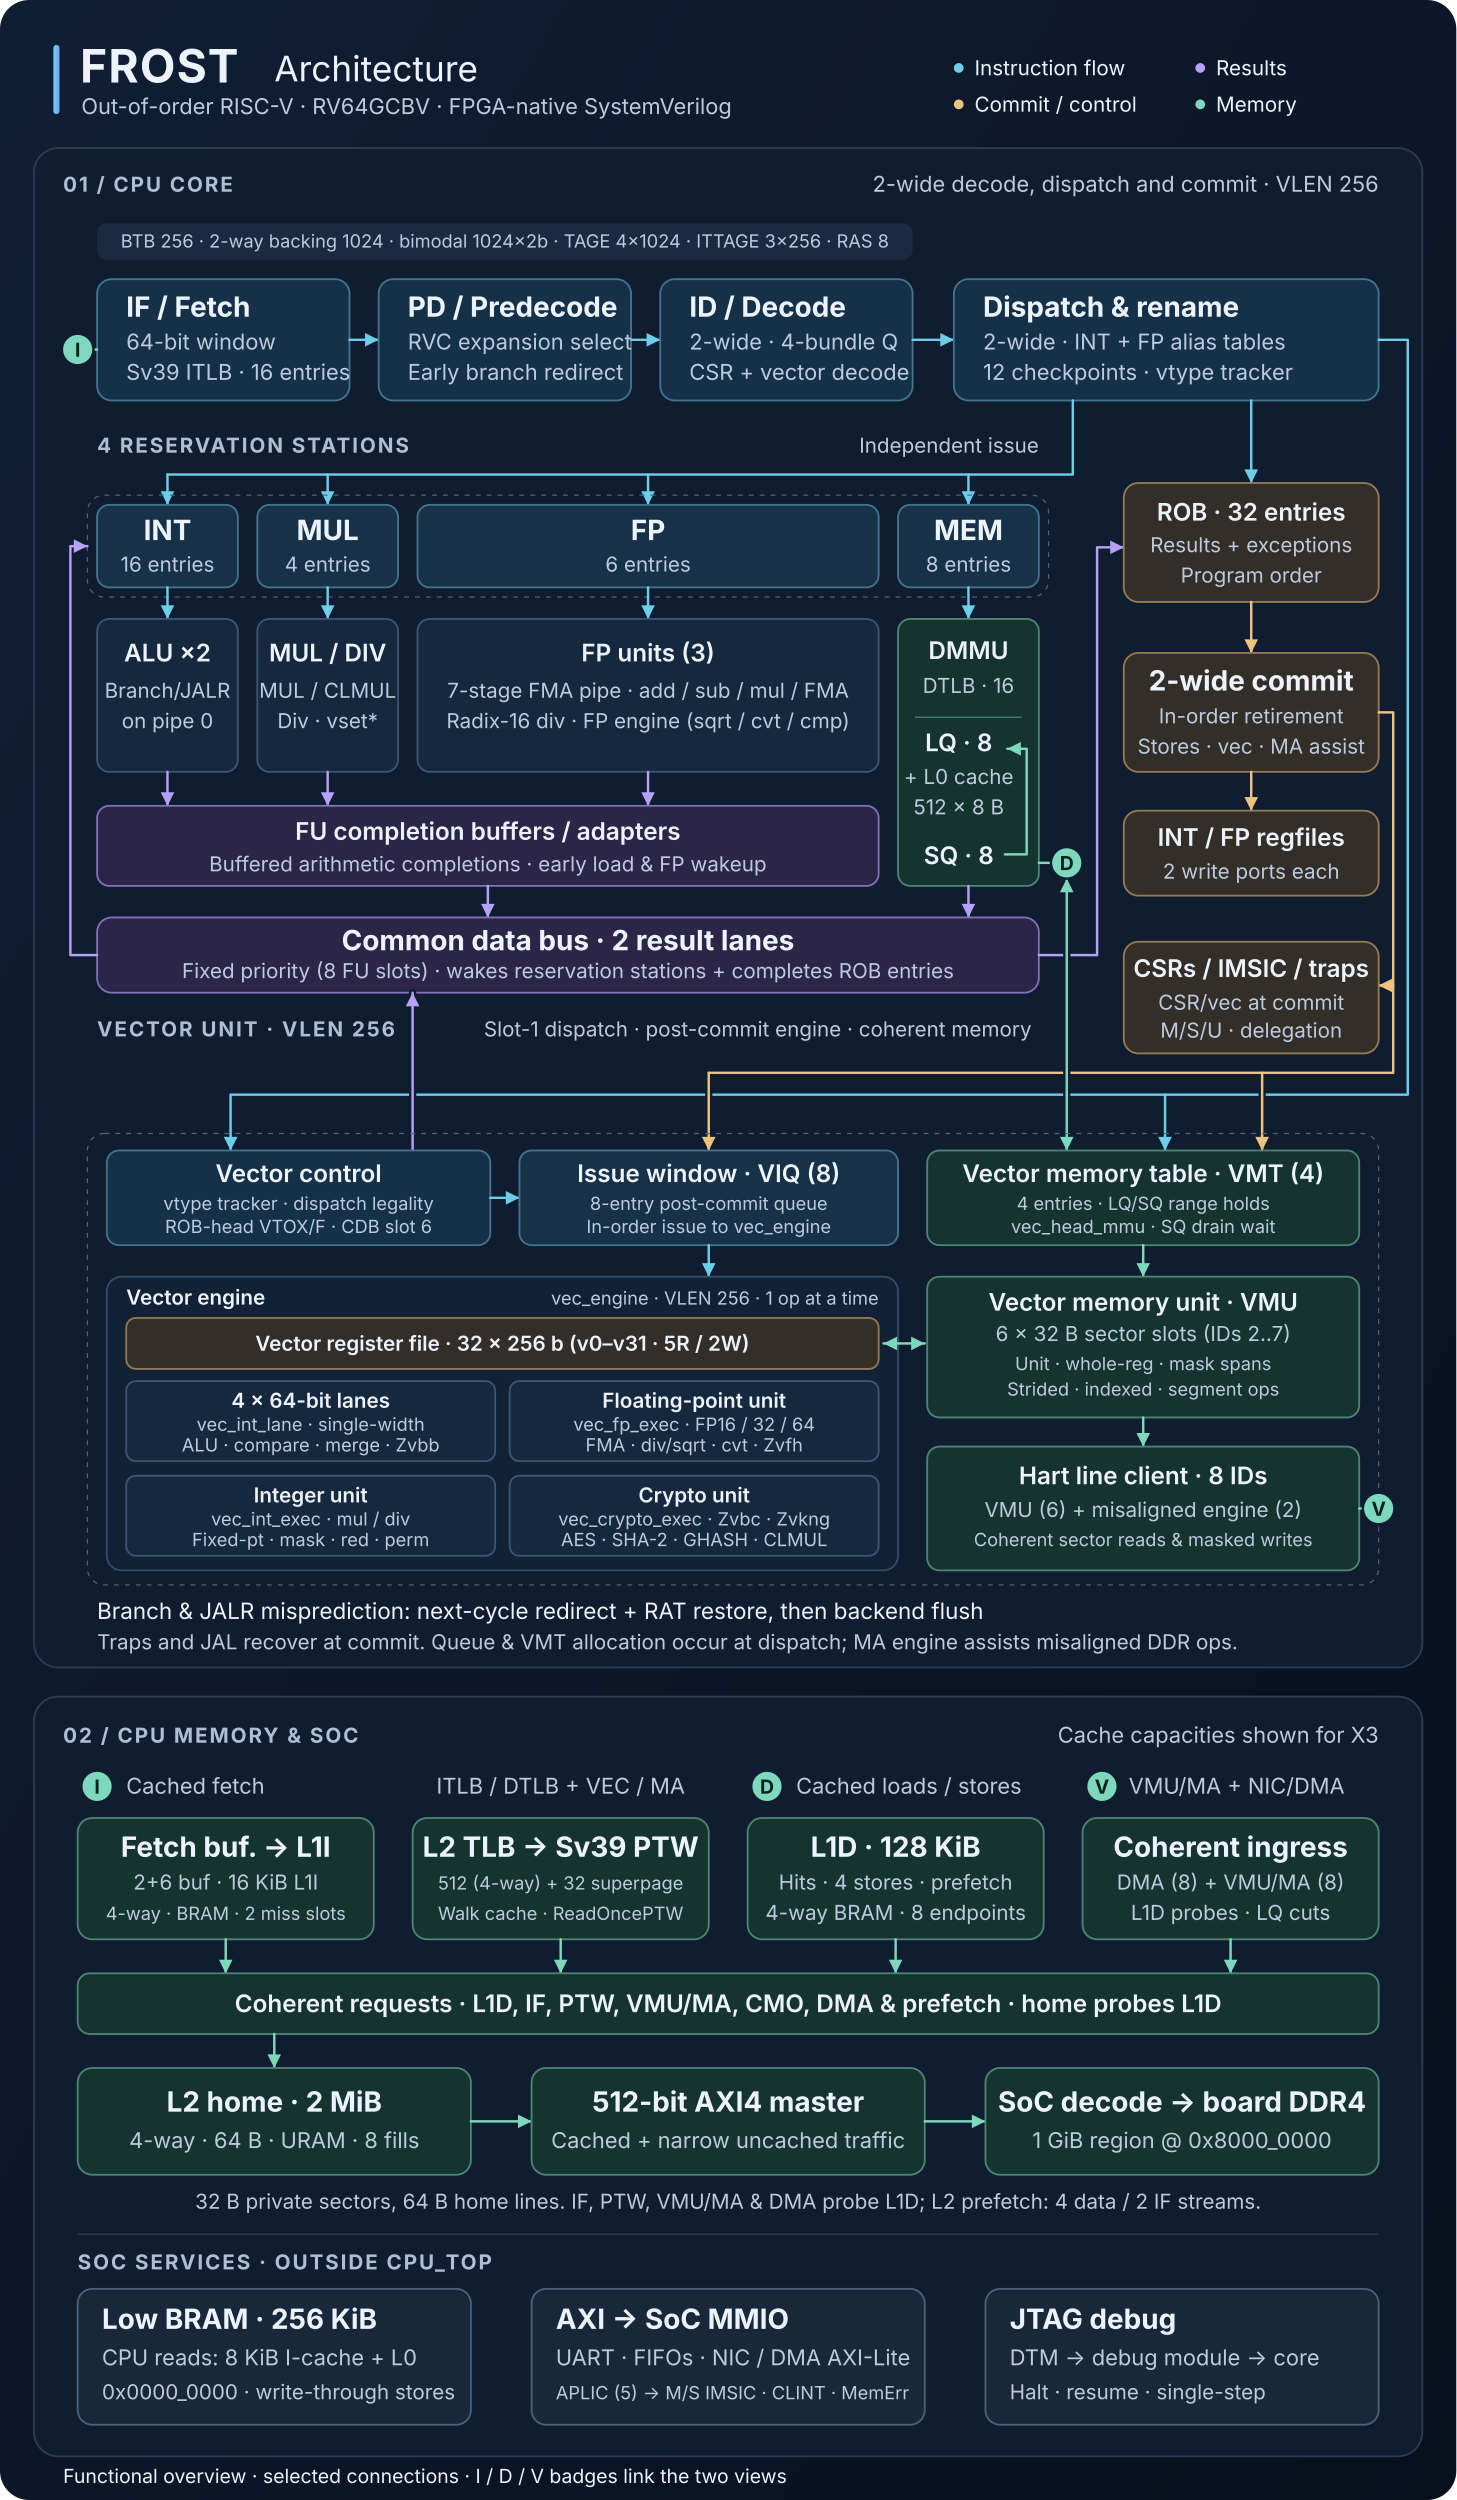
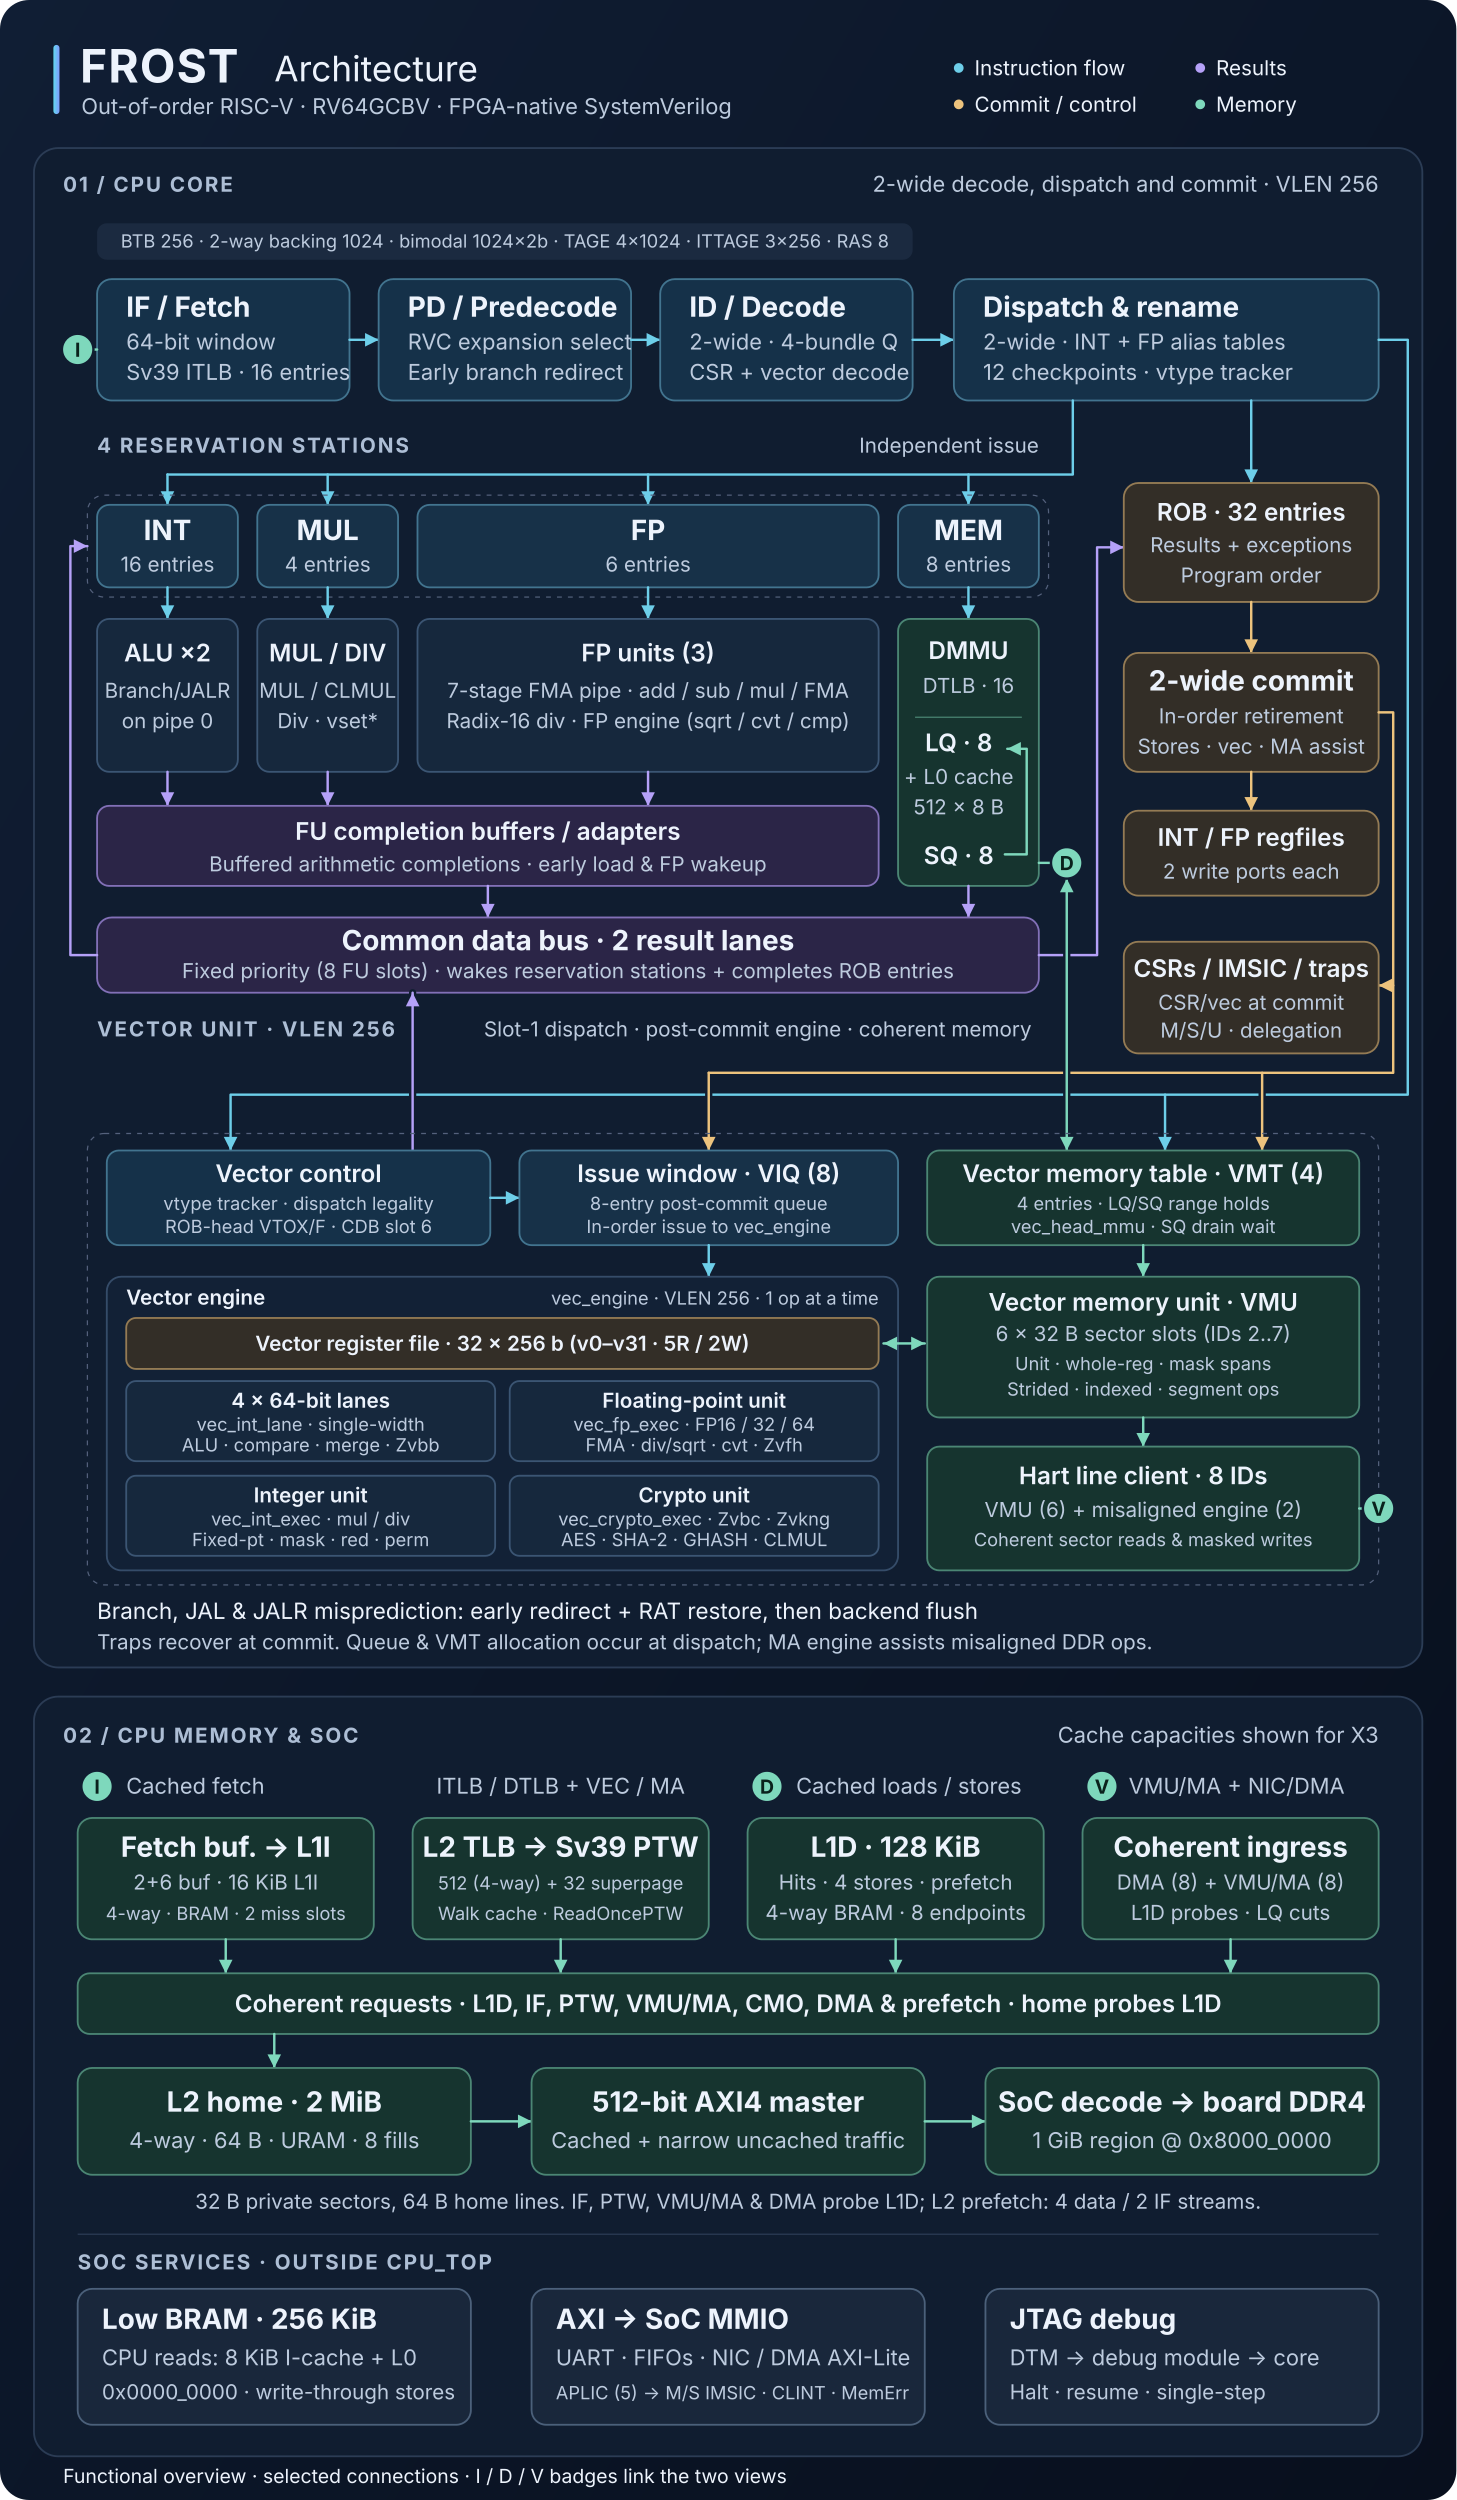
<svg xmlns="http://www.w3.org/2000/svg" width="1200" height="2060" viewBox="0 0 1200 2060" role="img" aria-labelledby="title desc">
  <defs>
    <linearGradient id="background" x2="1" y2="1">
      <stop stop-color="#101e34" />
      <stop offset="1" stop-color="#080f1d" />
    </linearGradient>
    <linearGradient id="header-accent">
      <stop stop-color="#62d8ef" />
      <stop offset="1" stop-color="#7f9cff" />
    </linearGradient>
    <marker id="flow-arrow" viewBox="0 0 10 10" refX="9" refY="5" markerWidth="7" markerHeight="7" orient="auto-start-reverse">
      <path d="M 1 1 L 9 5 L 1 9 Z" fill="#6dcee9" />
    </marker>
    <marker id="result-arrow" viewBox="0 0 10 10" refX="9" refY="5" markerWidth="7" markerHeight="7" orient="auto-start-reverse">
      <path d="M 1 1 L 9 5 L 1 9 Z" fill="#b5a1f8" />
    </marker>
    <marker id="commit-arrow" viewBox="0 0 10 10" refX="9" refY="5" markerWidth="7" markerHeight="7" orient="auto-start-reverse">
      <path d="M 1 1 L 9 5 L 1 9 Z" fill="#edc37d" />
    </marker>
    <marker id="memory-arrow" viewBox="0 0 10 10" refX="9" refY="5" markerWidth="7" markerHeight="7" orient="auto-start-reverse">
      <path d="M 1 1 L 9 5 L 1 9 Z" fill="#7ed8bc" />
    </marker>
    <style>
      text { font-family: -apple-system, BlinkMacSystemFont, "Segoe UI", sans-serif; fill: #edf3fc; }
      .heading { font-size: 23px; font-weight: 650; }
      .label { font-size: 20px; font-weight: 600; }
      .sublabel { font-size: 17px; font-weight: 600; }
      .body { font-size: 18px; fill: #bdcbde; }
      .small { font-size: 17px; fill: #bdcbde; }
      .xs { font-size: 15px; fill: #bdcbde; }
      .section { font-size: 17px; font-weight: 650; letter-spacing: 1.6px; fill: #adbed5; }
      .center { text-anchor: middle; }
      .panel { fill: #101d30; stroke: #2b3c55; stroke-width: 1.5; }
      .subpanel { fill: #122136; stroke: #354c69; stroke-width: 1.5; }
      .front { fill: #153149; stroke: #42748f; stroke-width: 1.5; }
      .station { fill: #173148; stroke: #42748f; stroke-width: 1.5; }
      .execution { fill: #16283d; stroke: #3b5573; stroke-width: 1.5; }
      .result { fill: #2b2547; stroke: #8270b7; stroke-width: 1.5; }
      .retire { fill: #332e27; stroke: #947b54; stroke-width: 1.5; }
      .memory { fill: #16342f; stroke: #4b8674; stroke-width: 1.5; }
      .system { fill: #19273b; stroke: #4b607a; stroke-width: 1.5; }
      .flow { fill: none; stroke: #6dcee9; stroke-width: 2; stroke-linejoin: round; stroke-linecap: round; }
      .broadcast { fill: none; stroke: #b5a1f8; stroke-width: 2; stroke-linejoin: round; stroke-linecap: round; }
      .commit { fill: none; stroke: #edc37d; stroke-width: 2; stroke-linejoin: round; stroke-linecap: round; }
      .memlink { fill: none; stroke: #7ed8bc; stroke-width: 2; stroke-linejoin: round; stroke-linecap: round; }
      .halo { fill: none; stroke: #101d30; stroke-width: 6; stroke-linejoin: round; stroke-linecap: round; }
      .port { fill: #7ed8bc; stroke: #101d30; stroke-width: 2; }
      .port-text { font-size: 16px; font-weight: 750; fill: #0a221c; text-anchor: middle; }
    </style>
  </defs>
  <rect width="1200" height="2060" rx="24" fill="url(#background)" />
  <rect x="44" y="37" width="5" height="57" rx="2.5" fill="url(#header-accent)" />
  <text x="66" y="68" font-size="38" font-weight="750" letter-spacing="1">FROST</text>
  <text x="226" y="67" font-size="29" fill="#cbd8eb">Architecture</text>
  <text x="67" y="94" class="body">Out-of-order RISC-V · RV64GCBV · FPGA-native SystemVerilog</text>
  <g class="small">
    <circle cx="790" cy="56" r="4" fill="#6dcee9" />
    <text x="803" y="62">Instruction flow</text>
    <circle cx="989" cy="56" r="4" fill="#b5a1f8" />
    <text x="1002" y="62">Results</text>
    <circle cx="790" cy="86" r="4" fill="#edc37d" />
    <text x="803" y="92">Commit / control</text>
    <circle cx="989" cy="86" r="4" fill="#7ed8bc" />
    <text x="1002" y="92">Memory</text>
  </g>
  <rect x="28" y="122" width="1144" height="1252" rx="20" class="panel" />
  <text x="52" y="158" class="section">01 / CPU CORE</text>
  <text x="1136" y="158" class="body" text-anchor="end">2-wide decode, dispatch and commit · VLEN 256</text>
  <rect x="80" y="184" width="672" height="30" rx="8" fill="#1b2a40" />
  <text x="416" y="204" class="xs center">BTB 256 · 2-way backing 1024 · bimodal 1024×2b · TAGE 4×1024 · ITTAGE 3×256 · RAS 8</text>
  <g id="front-end">
    <rect x="80" y="230" width="208" height="100" rx="12" class="front" />
    <text x="104" y="261" class="heading">IF / Fetch</text>
    <text x="104" y="288" class="body">64-bit window</text>
    <text x="104" y="313" class="body">Sv39 ITLB · 16 entries</text>
    <path d="M 288 280 H 312" class="flow" marker-end="url(#flow-arrow)" />
    <rect x="312" y="230" width="208" height="100" rx="12" class="front" />
    <text x="336" y="261" class="heading">PD / Predecode</text>
    <text x="336" y="288" class="body">RVC expansion select</text>
    <text x="336" y="313" class="body">Early branch redirect</text>
    <path d="M 520 280 H 544" class="flow" marker-end="url(#flow-arrow)" />
    <rect x="544" y="230" width="208" height="100" rx="12" class="front" />
    <text x="568" y="261" class="heading">ID / Decode</text>
    <text x="568" y="288" class="body">2-wide · 4-bundle Q</text>
    <text x="568" y="313" class="body">CSR + vector decode</text>
    <path d="M 752 280 H 786" class="flow" marker-end="url(#flow-arrow)" />
    <rect x="786" y="230" width="350" height="100" rx="12" class="front" />
    <text x="810" y="261" class="heading">Dispatch &amp; rename</text>
    <text x="810" y="288" class="body">2-wide · INT + FP alias tables</text>
    <text x="810" y="313" class="body">12 checkpoints · vtype tracker</text>
    <path d="M 80 288 H 65" class="memlink" />
    <circle cx="64" cy="288" r="13" class="port" />
    <text x="64" y="294" class="port-text">I</text>
  </g>
  <text x="80" y="373" class="section">4 RESERVATION STATIONS</text>
  <text x="856" y="373" class="small" text-anchor="end">Independent issue</text>
  <path d="M 884 330 V 391 H 138" class="flow" />
  <path d="M 1031 330 V 398" class="flow" marker-end="url(#flow-arrow)" />
  <g class="flow" marker-end="url(#flow-arrow)">
    <path d="M 138 391 V 416" />
    <path d="M 270 391 V 416" />
    <path d="M 534 391 V 416" />
    <path d="M 798 391 V 416" />
  </g>
  <rect x="72" y="408" width="792" height="84" rx="14" fill="none" stroke="#54617c" stroke-dasharray="4 5" />
  <g id="reservation-stations" class="center">
    <rect x="80" y="416" width="116" height="68" rx="10" class="station" />
    <text x="138" y="445" class="heading">INT</text>
    <text x="138" y="471" class="small">16 entries</text>
    <rect x="212" y="416" width="116" height="68" rx="10" class="station" />
    <text x="270" y="445" class="heading">MUL</text>
    <text x="270" y="471" class="small">4 entries</text>
    <rect x="344" y="416" width="380" height="68" rx="10" class="station" />
    <text x="534" y="445" class="heading">FP</text>
    <text x="534" y="471" class="small">6 entries</text>
    <rect x="740" y="416" width="116" height="68" rx="10" class="station" />
    <text x="798" y="445" class="heading">MEM</text>
    <text x="798" y="471" class="small">8 entries</text>
  </g>
  <g class="flow" marker-end="url(#flow-arrow)">
    <path d="M 138 484 V 510" />
    <path d="M 270 484 V 510" />
    <path d="M 534 484 V 510" />
    <path d="M 798 484 V 510" />
  </g>
  <g id="execution" class="center">
    <rect x="80" y="510" width="116" height="126" rx="10" class="execution" />
    <text x="138" y="545" class="label">ALU ×2</text>
    <text x="138" y="575" class="small">Branch/JALR</text>
    <text x="138" y="600" class="small">on pipe 0</text>
    <rect x="212" y="510" width="116" height="126" rx="10" class="execution" />
    <text x="270" y="545" class="label">MUL / DIV</text>
    <text x="270" y="575" class="small">MUL / CLMUL</text>
    <text x="270" y="600" class="small">Div · vset*</text>
    <rect x="344" y="510" width="380" height="126" rx="10" class="execution" />
    <text x="534" y="545" class="label">FP units (3)</text>
    <text x="534" y="575" class="small">7-stage FMA pipe · add / sub / mul / FMA</text>
    <text x="534" y="600" class="small">Radix-16 div · FP engine (sqrt / cvt / cmp)</text>
    <rect x="740" y="510" width="116" height="220" rx="10" class="memory" />
    <text x="798" y="543" class="label">DMMU</text>
    <text x="798" y="571" class="small">DTLB · 16</text>
    <path d="M 754 591 H 842" stroke="#4b8674" />
    <text x="790" y="619" class="label">LQ · 8</text>
    <text x="790" y="646" class="small">+ L0 cache</text>
    <text x="790" y="671" class="small">512 × 8 B</text>
    <text x="790" y="712" class="label">SQ · 8</text>
    <path d="M 828 704 H 846 V 617 H 830" class="memlink" marker-end="url(#memory-arrow)" />
  </g>
  <g class="broadcast" marker-end="url(#result-arrow)">
    <path d="M 138 636 V 664" />
    <path d="M 270 636 V 664" />
    <path d="M 534 636 V 664" />
  </g>
  <rect x="80" y="664" width="644" height="66" rx="10" class="result" />
  <text x="402" y="692" class="label center">FU completion buffers / adapters</text>
  <text x="402" y="718" class="small center">Buffered arithmetic completions · early load &amp; FP wakeup</text>
  <path d="M 402 730 V 756" class="broadcast" marker-end="url(#result-arrow)" />
  <path d="M 798 730 V 756" class="broadcast" marker-end="url(#result-arrow)" />
  <rect x="80" y="756" width="776" height="62" rx="12" class="result" />
  <text x="468" y="783" class="heading center">Common data bus · 2 result lanes</text>
  <text x="468" y="806" class="small center">Fixed priority (8 FU slots) · wakes reservation stations + completes ROB entries</text>
  <path d="M 80 787 H 58 V 450 H 72" class="broadcast" marker-end="url(#result-arrow)" />
  <path d="M 856 787 H 904 V 451 H 926" class="broadcast" marker-end="url(#result-arrow)" />
  <g id="retirement" class="center">
    <rect x="926" y="398" width="210" height="98" rx="12" class="retire" />
    <text x="1031" y="429" class="label">ROB · 32 entries</text>
    <text x="1031" y="455" class="small">Results + exceptions</text>
    <text x="1031" y="480" class="small">Program order</text>
    <path d="M 1031 496 V 538" class="commit" marker-end="url(#commit-arrow)" />
    <rect x="926" y="538" width="210" height="98" rx="12" class="retire" />
    <text x="1031" y="569" class="heading">2-wide commit</text>
    <text x="1031" y="596" class="small">In-order retirement</text>
    <text x="1031" y="621" class="small">Stores · vec · MA assist</text>
    <path d="M 1031 636 V 668" class="commit" marker-end="url(#commit-arrow)" />
    <rect x="926" y="668" width="210" height="70" rx="12" class="retire" />
    <text x="1031" y="697" class="label">INT / FP regfiles</text>
    <text x="1031" y="724" class="small">2 write ports each</text>
    <path d="M 1136 587 H 1148 V 812 H 1136" class="commit" marker-end="url(#commit-arrow)" />
    <rect x="926" y="776" width="210" height="92" rx="12" class="retire" />
    <text x="1031" y="805" class="label">CSRs / IMSIC / traps</text>
    <text x="1031" y="832" class="small">CSR/vec at commit</text>
    <text x="1031" y="855" class="small">M/S/U · delegation</text>
  </g>
  <text x="80" y="854" class="section">VECTOR UNIT · VLEN 256</text>
  <text x="850" y="854" class="small" text-anchor="end">Slot-1 dispatch · post-commit engine · coherent memory</text>
  <path d="M 1136 280 H 1160 V 902 H 190 V 948" class="flow" marker-end="url(#flow-arrow)" />
  <path d="M 960 902 V 948" class="flow" marker-end="url(#flow-arrow)" />
  <path d="M 1148 812 V 884 H 584" class="commit" />
  <path d="M 584 888 V 948" class="halo" />
  <path d="M 584 884 V 948" class="commit" marker-end="url(#commit-arrow)" />
  <path d="M 1040 888 V 948" class="halo" />
  <path d="M 1040 884 V 948" class="commit" marker-end="url(#commit-arrow)" />
  <path d="M 340 948 V 818" class="halo" />
  <path d="M 340 948 V 818" class="broadcast" marker-end="url(#result-arrow)" />
  <path d="M 856 711 H 879" class="memlink" />
  <path d="M 879 724 V 948" class="halo" />
  <path d="M 879 724 V 948" class="memlink" marker-start="url(#memory-arrow)" marker-end="url(#memory-arrow)" />
  <circle cx="879" cy="711" r="13" class="port" />
  <text x="879" y="717" class="port-text">D</text>
  <rect x="72" y="934" width="1064" height="372" rx="14" fill="none" stroke="#54617c" stroke-dasharray="4 5" />
  <g id="vector-unit">
    <g class="center">
      <rect x="88" y="948" width="316" height="78" rx="10" class="front" />
      <text x="246" y="974" class="label">Vector control</text>
      <text x="246" y="997" class="xs">vtype tracker · dispatch legality</text>
      <text x="246" y="1016" class="xs">ROB-head VTOX/F · CDB slot 6</text>
      <path d="M 404 987 H 428" class="flow" marker-end="url(#flow-arrow)" />
      <rect x="428" y="948" width="312" height="78" rx="10" class="station" />
      <text x="584" y="974" class="label">Issue window · VIQ (8)</text>
      <text x="584" y="997" class="xs">8-entry post-commit queue</text>
      <text x="584" y="1016" class="xs">In-order issue to vec_engine</text>
      <rect x="764" y="948" width="356" height="78" rx="10" class="memory" />
      <text x="942" y="974" class="label">Vector memory table · VMT (4)</text>
      <text x="942" y="997" class="xs">4 entries · LQ/SQ range holds</text>
      <text x="942" y="1016" class="xs">vec_head_mmu · SQ drain wait</text>
    </g>
    <path d="M 584 1026 V 1052" class="flow" marker-end="url(#flow-arrow)" />
    <path d="M 942 1026 V 1052" class="memlink" marker-end="url(#memory-arrow)" />
    <rect x="88" y="1052" width="652" height="242" rx="12" class="subpanel" />
    <text x="104" y="1075" class="sublabel">Vector engine</text>
    <text x="724" y="1075" class="xs" text-anchor="end">vec_engine · VLEN 256 · 1 op at a time</text>
    <rect x="104" y="1086" width="620" height="42" rx="8" class="retire" />
    <text x="414" y="1113" class="sublabel center">Vector register file · 32 × 256 b (v0–v31 · 5R / 2W)</text>
    <g class="center">
      <rect x="104" y="1138" width="304" height="66" rx="8" class="execution" />
      <text x="256" y="1160" class="sublabel">4 × 64-bit lanes</text>
      <text x="256" y="1179" class="xs">vec_int_lane · single-width</text>
      <text x="256" y="1196" class="xs">ALU · compare · merge · Zvbb</text>
      <rect x="420" y="1138" width="304" height="66" rx="8" class="execution" />
      <text x="572" y="1160" class="sublabel">Floating-point unit</text>
      <text x="572" y="1179" class="xs">vec_fp_exec · FP16 / 32 / 64</text>
      <text x="572" y="1196" class="xs">FMA · div/sqrt · cvt · Zvfh</text>
      <rect x="104" y="1216" width="304" height="66" rx="8" class="execution" />
      <text x="256" y="1238" class="sublabel">Integer unit</text>
      <text x="256" y="1257" class="xs">vec_int_exec · mul / div</text>
      <text x="256" y="1274" class="xs">Fixed-pt · mask · red · perm</text>
      <rect x="420" y="1216" width="304" height="66" rx="8" class="execution" />
      <text x="572" y="1238" class="sublabel">Crypto unit</text>
      <text x="572" y="1257" class="xs">vec_crypto_exec · Zvbc · Zvkng</text>
      <text x="572" y="1274" class="xs">AES · SHA-2 · GHASH · CLMUL</text>
    </g>
    <path d="M 728 1107 H 762" class="memlink" marker-start="url(#memory-arrow)" marker-end="url(#memory-arrow)" />
    <g class="center">
      <rect x="764" y="1052" width="356" height="116" rx="10" class="memory" />
      <text x="942" y="1080" class="label">Vector memory unit · VMU</text>
      <text x="942" y="1105" class="small">6 × 32 B sector slots (IDs 2..7)</text>
      <text x="942" y="1129" class="xs">Unit · whole-reg · mask spans</text>
      <text x="942" y="1150" class="xs">Strided · indexed · segment ops</text>
      <path d="M 942 1168 V 1192" class="memlink" marker-end="url(#memory-arrow)" />
      <rect x="764" y="1192" width="356" height="102" rx="10" class="memory" />
      <text x="942" y="1223" class="label">Hart line client · 8 IDs</text>
      <text x="942" y="1250" class="small">VMU (6) + misaligned engine (2)</text>
      <text x="942" y="1274" class="xs">Coherent sector reads &amp; masked writes</text>
    </g>
    <path d="M 1120 1243 H 1136" class="memlink" />
    <circle cx="1136" cy="1243" r="13" class="port" />
    <text x="1136" y="1249" class="port-text">V</text>
  </g>
-   <text x="80" y="1334" font-size="18.5" fill="#edc37d">Branch &amp; JALR misprediction: next-cycle redirect + RAT restore, then backend flush</text>
-   <text x="80" y="1359" class="small">Traps and JAL recover at commit. Queue &amp; VMT allocation occur at dispatch; MA engine assists misaligned DDR ops.</text>
+   <text x="80" y="1334" font-size="18.5" fill="#edc37d">Branch, JAL &amp; JALR misprediction: early redirect + RAT restore, then backend flush</text>
+   <text x="80" y="1359" class="small">Traps recover at commit. Queue &amp; VMT allocation occur at dispatch; MA engine assists misaligned DDR ops.</text>
  <rect x="28" y="1398" width="1144" height="626" rx="20" class="panel" />
  <text x="52" y="1436" class="section">02 / CPU MEMORY &amp; SOC</text>
  <text x="1136" y="1436" class="body" text-anchor="end">Cache capacities shown for X3</text>
  <circle cx="80" cy="1472" r="13" class="port" />
  <text x="80" y="1478" class="port-text">I</text>
  <text x="104" y="1478" class="body">Cached fetch</text>
  <text x="462" y="1478" class="body center">ITLB / DTLB + VEC / MA</text>
  <circle cx="632" cy="1472" r="13" class="port" />
  <text x="632" y="1478" class="port-text">D</text>
  <text x="656" y="1478" class="body">Cached loads / stores</text>
  <circle cx="908" cy="1472" r="13" class="port" />
  <text x="908" y="1478" class="port-text">V</text>
  <text x="930" y="1478" class="body">VMU/MA + NIC/DMA</text>
  <g id="l1-and-walker" class="center">
    <rect x="64" y="1498" width="244" height="100" rx="12" class="memory" />
    <text x="186" y="1530" class="heading">Fetch buf. → L1I</text>
    <text x="186" y="1557" class="small">2+6 buf · 16 KiB L1I</text>
    <text x="186" y="1582" class="xs">4-way · BRAM · 2 miss slots</text>
    <rect x="340" y="1498" width="244" height="100" rx="12" class="memory" />
    <text x="462" y="1530" class="heading">L2 TLB → Sv39 PTW</text>
    <text x="462" y="1557" class="xs">512 (4-way) + 32 superpage</text>
    <text x="462" y="1582" class="xs">Walk cache · ReadOncePTW</text>
    <rect x="616" y="1498" width="244" height="100" rx="12" class="memory" />
    <text x="738" y="1530" class="heading">L1D · 128 KiB</text>
    <text x="738" y="1557" class="small">Hits · 4 stores · prefetch</text>
    <text x="738" y="1582" class="small">4-way BRAM · 8 endpoints</text>
    <rect x="892" y="1498" width="244" height="100" rx="12" class="memory" />
    <text x="1014" y="1530" class="heading">Coherent ingress</text>
    <text x="1014" y="1557" class="small">DMA (8) + VMU/MA (8)</text>
    <text x="1014" y="1582" class="small">L1D probes · LQ cuts</text>
  </g>
  <g class="memlink" marker-end="url(#memory-arrow)">
    <path d="M 186 1598 V 1626" />
    <path d="M 462 1598 V 1626" />
    <path d="M 738 1598 V 1626" />
    <path d="M 1014 1598 V 1626" />
  </g>
  <rect x="64" y="1626" width="1072" height="50" rx="10" class="memory" />
  <text x="600" y="1658" class="label center">Coherent requests · L1D, IF, PTW, VMU/MA, CMO, DMA &amp; prefetch · home probes L1D</text>
  <path d="M 226 1676 V 1704" class="memlink" marker-end="url(#memory-arrow)" />
  <g id="l2-and-ddr" class="center">
    <rect x="64" y="1704" width="324" height="88" rx="12" class="memory" />
    <text x="226" y="1740" class="heading">L2 home · 2 MiB</text>
    <text x="226" y="1770" class="body">4-way · 64 B · URAM · 8 fills</text>
    <path d="M 388 1748 H 438" class="memlink" marker-end="url(#memory-arrow)" />
    <rect x="438" y="1704" width="324" height="88" rx="12" class="memory" />
    <text x="600" y="1740" class="heading">512-bit AXI4 master</text>
    <text x="600" y="1770" class="body">Cached + narrow uncached traffic</text>
    <path d="M 762 1748 H 812" class="memlink" marker-end="url(#memory-arrow)" />
    <rect x="812" y="1704" width="324" height="88" rx="12" class="memory" />
    <text x="974" y="1740" class="heading">SoC decode → board DDR4</text>
    <text x="974" y="1770" class="body">1 GiB region @ 0x8000_0000</text>
  </g>
  <text x="600" y="1820" class="small center">32 B private sectors, 64 B home lines. IF, PTW, VMU/MA &amp; DMA probe L1D; L2 prefetch: 4 data / 2 IF streams.</text>
  <path d="M 64 1841 H 1136" stroke="#2b3c55" />
  <text x="64" y="1870" class="section">SOC SERVICES · OUTSIDE CPU_TOP</text>
  <g id="system-services">
    <rect x="64" y="1886" width="324" height="112" rx="12" class="system" />
    <text x="84" y="1919" class="heading">Low BRAM · 256 KiB</text>
    <text x="84" y="1949" class="body">CPU reads: 8 KiB I-cache + L0</text>
    <text x="84" y="1977" class="small">0x0000_0000 · write-through stores</text>
    <rect x="438" y="1886" width="324" height="112" rx="12" class="system" />
    <text x="458" y="1919" class="heading">AXI → SoC MMIO</text>
    <text x="458" y="1949" class="body">UART · FIFOs · NIC / DMA AXI-Lite</text>
    <text x="458" y="1977" class="xs">APLIC (5) → M/S IMSIC · CLINT · MemErr</text>
    <rect x="812" y="1886" width="324" height="112" rx="12" class="system" />
    <text x="832" y="1919" class="heading">JTAG debug</text>
    <text x="832" y="1949" class="body">DTM → debug module → core</text>
    <text x="832" y="1977" class="small">Halt · resume · single-step</text>
  </g>
  <text x="52" y="2046" font-size="16" fill="#a9bad0">Functional overview · selected connections · I / D / V badges link the two views</text>
</svg>
